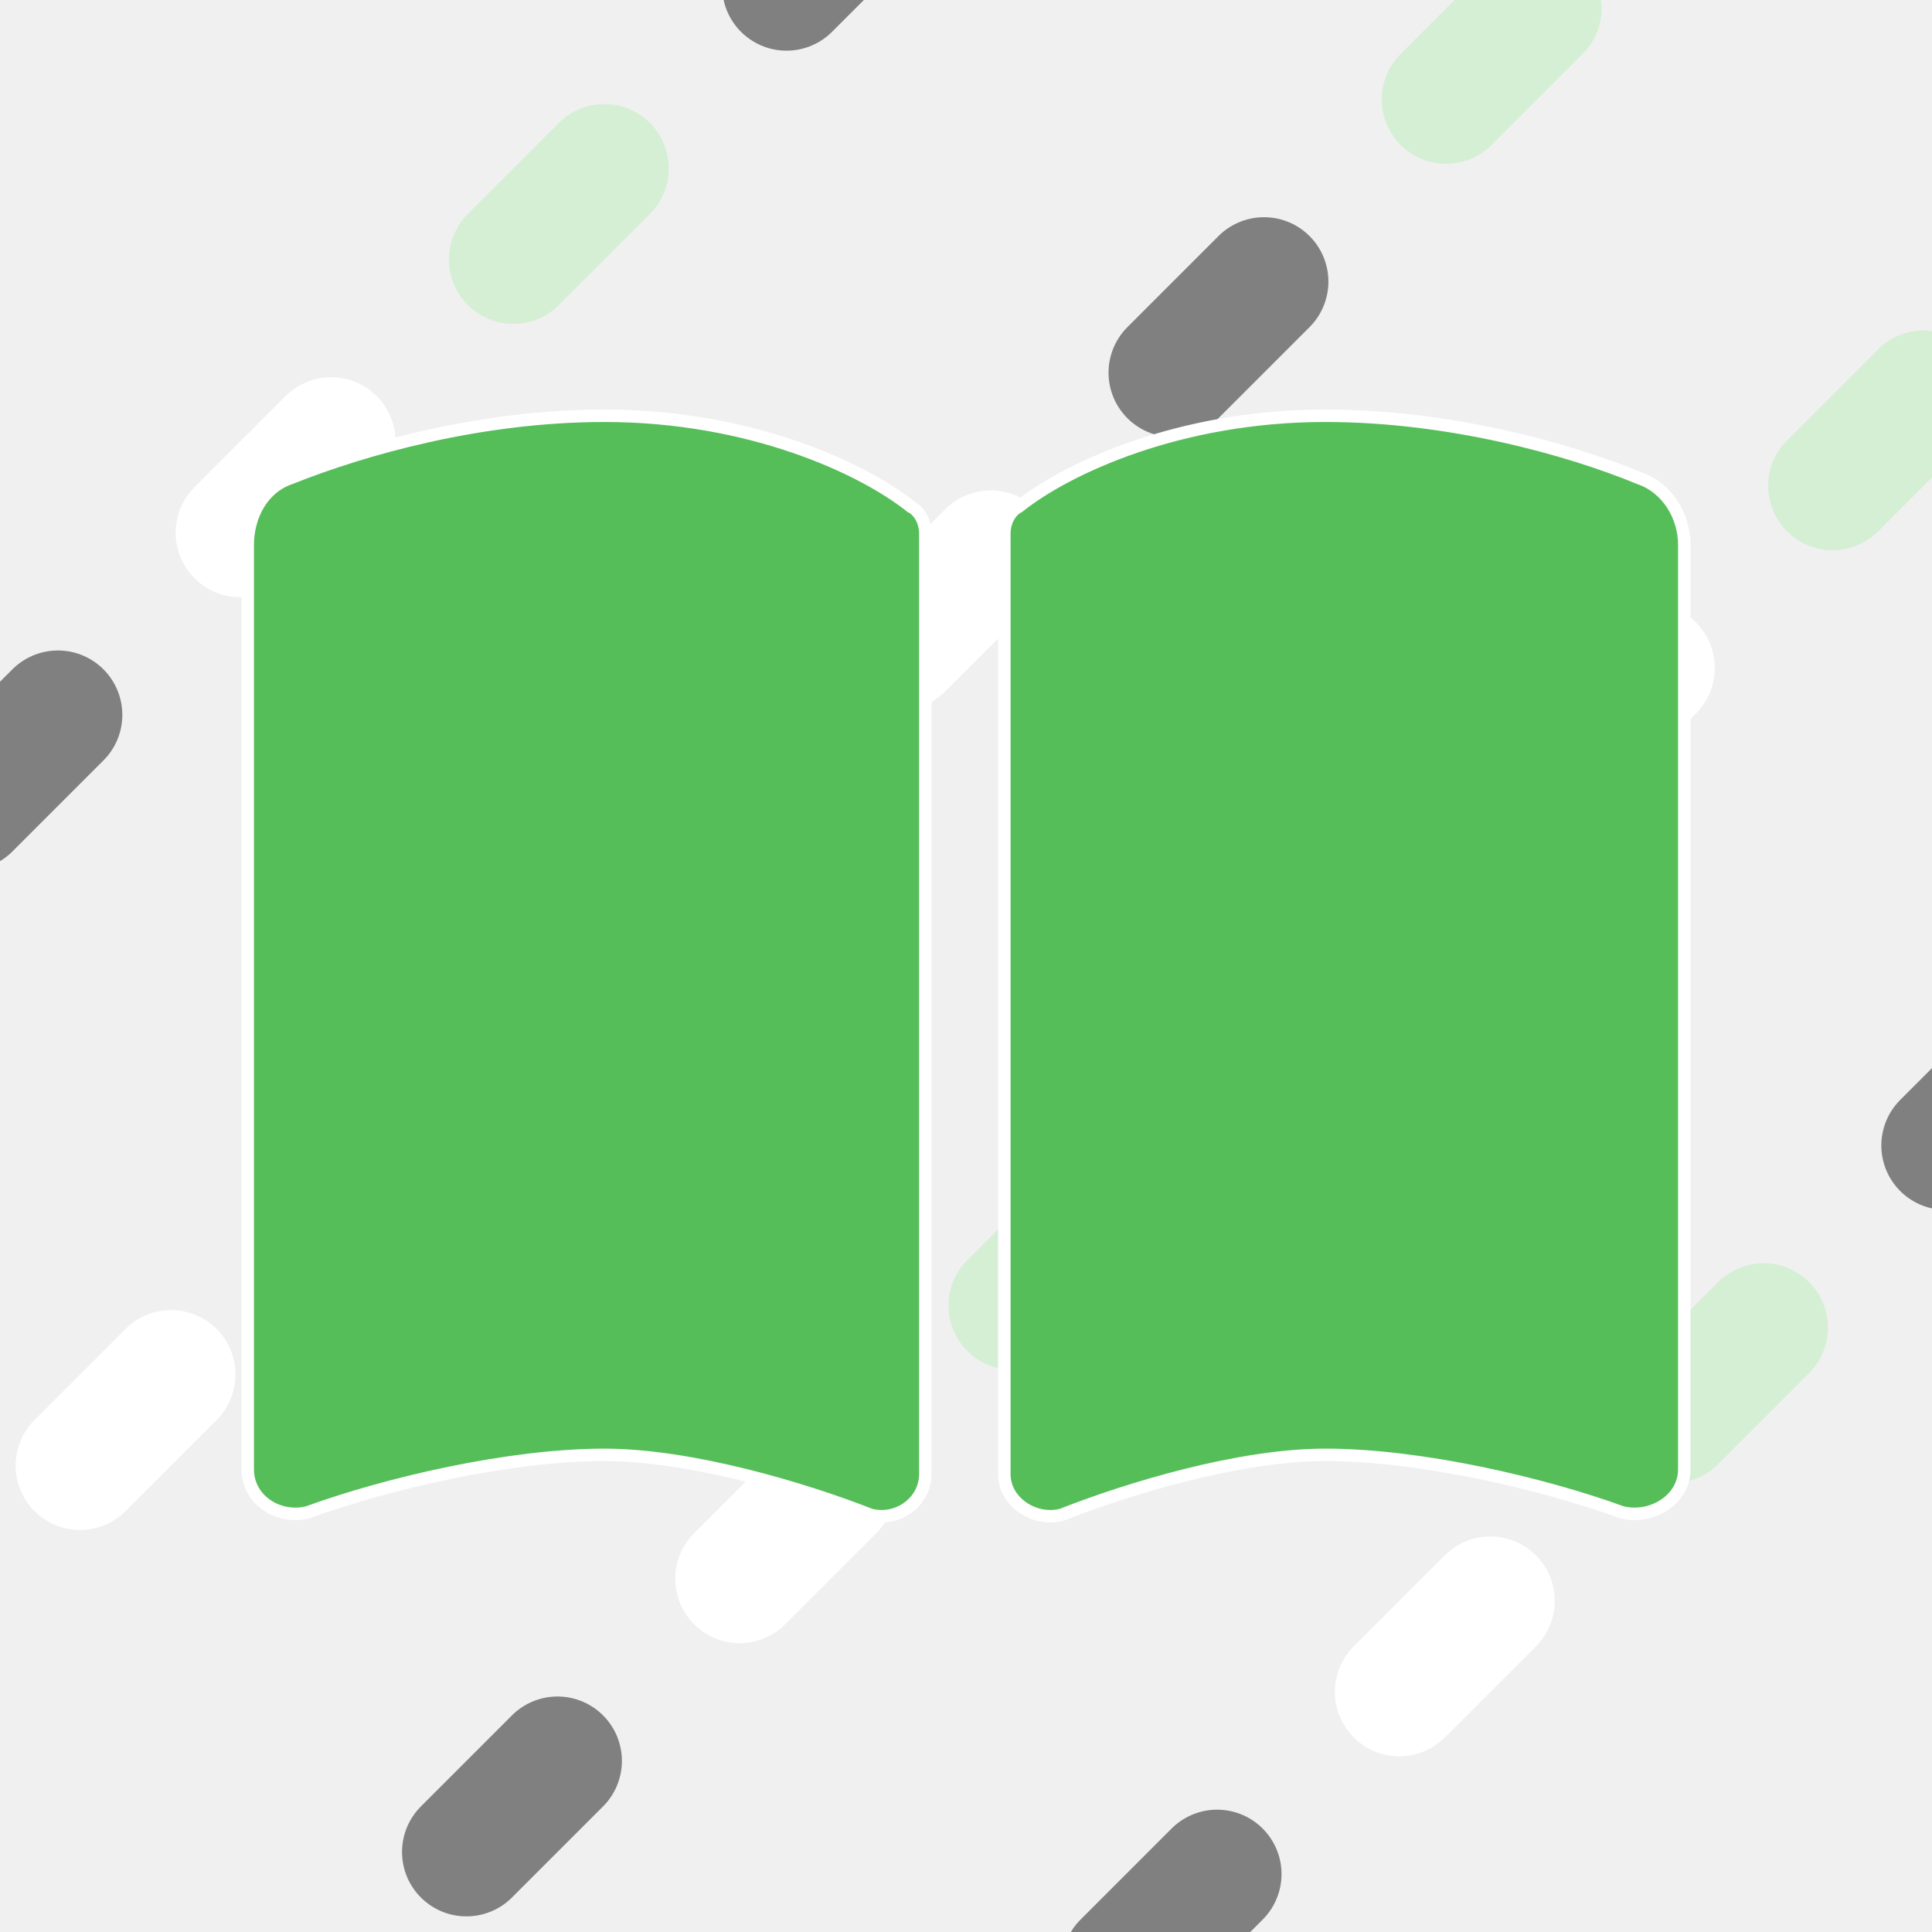
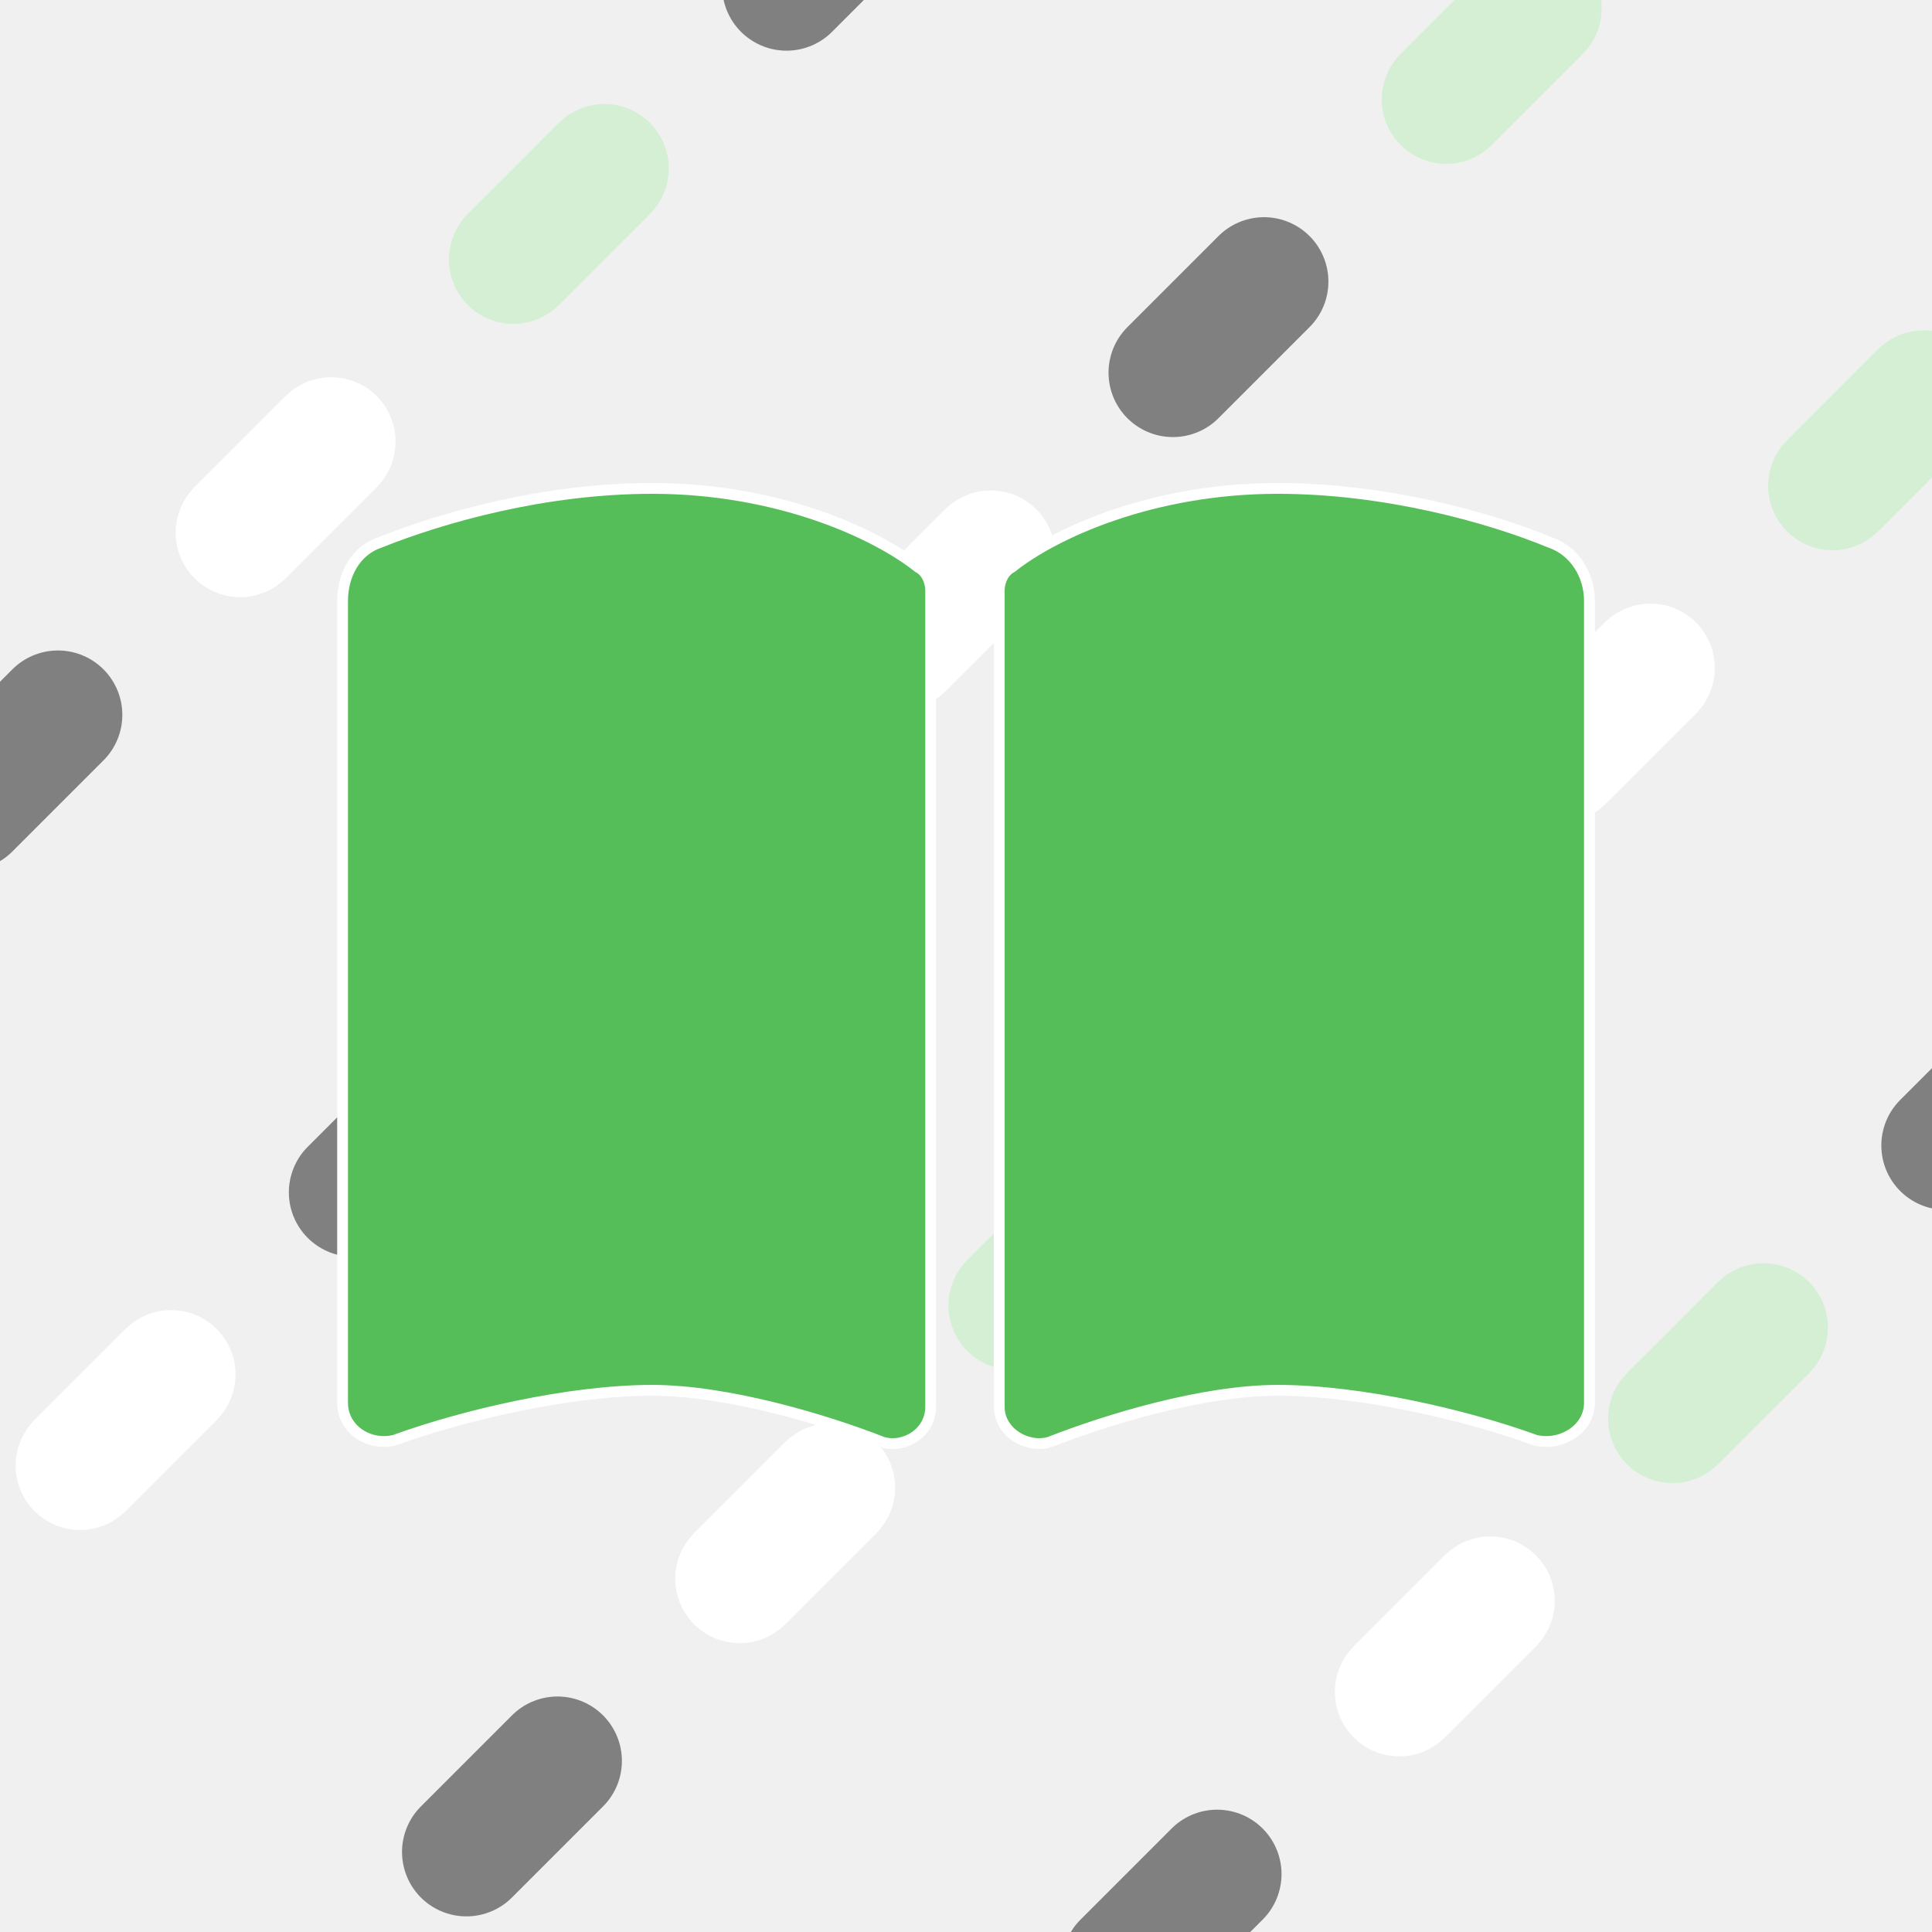
<svg xmlns="http://www.w3.org/2000/svg" width="3840" height="3840" version="1.1" viewBox="0 0 1016 1016" xml:space="preserve">
  <g fill="#55be59" stroke-linecap="round">
    <g stroke="#d5efd5">
      <path d="m-304.8 711.2 1016-1016" stroke-dasharray="67.733, 541.866" stroke-dashoffset="406.4" stroke-width="67.733" />
      <path d="m-101.6 914.4 1016-1016" stroke-dasharray="67.733,541.867" stroke-width="67.733" />
      <path d="m101.6 1117.6 1016-1016" stroke-dasharray="67.733, 541.867" stroke-width="67.733" />
      <path d="m304.8 1320.8 1016-1016" stroke-dasharray="67.733, 541.866" stroke-dashoffset="406.4" stroke-width="67.733" />
    </g>
    <g stroke="#808080">
      <path d="m-304.8 711.2 1016-1016" stroke-dasharray="67.733, 541.866" stroke-dashoffset="203.2" stroke-width="67.733" />
      <path d="m-101.6 914.4 1016-1016" stroke-dasharray="67.733,541.867" stroke-dashoffset="203.2" stroke-width="67.733" />
      <path d="m101.6 1117.6 1016-1016" stroke-dasharray="67.733, 541.866" stroke-dashoffset="406.4" stroke-width="67.733" />
      <path d="m304.8 1320.8 1016-1016" stroke-dasharray="67.733, 541.866" stroke-dashoffset="203.2" stroke-width="67.733" />
    </g>
  </g>
  <g fill="#55be59" stroke="#fff" stroke-linecap="round">
    <path d="m-304.8 711.2 1016-1016" stroke-dasharray="67.733, 541.866" stroke-width="67.733" />
    <path d="m-101.6 914.4 1016-1016" stroke-dasharray="67.733,541.867" stroke-dashoffset="406.4" stroke-width="67.733" />
    <path d="m101.6 1117.6 1016-1016" stroke-dasharray="67.733, 541.866" stroke-dashoffset="203.2" stroke-width="67.733" />
    <path d="m304.8 1320.8 1016-1016" stroke-dasharray="67.733, 541.866" stroke-width="67.733" />
  </g>
  <g>
-     <path d="m457.64 796.56c13.85 3.777 28.959-6.295 28.959-21.404v-494.82c0-5.036-2.518-11.332-7.554-13.85-25.182-20.145-84.359-47.845-161.16-47.845-65.472 0-127.17 17.627-164.94 32.736-15.109 5.036-22.663 20.145-22.663 35.254v486.01c0 16.368 16.368 26.441 31.477 22.663 41.55-15.109 105.76-30.218 156.13-30.218 45.327 0 104.5 17.627 139.76 31.477zm100.73 0c35.254-13.85 93.172-31.477 138.5-31.477 50.363 0 114.58 15.109 156.13 30.218 15.109 3.777 32.736-6.295 32.736-22.663v-486.01c0-15.109-8.814-30.218-23.923-35.254-36.513-15.109-99.468-32.736-164.94-32.736-76.804 0-135.98 27.7-161.16 47.845-5.036 2.518-7.554 8.814-7.554 13.85v494.82c0 15.109 16.368 25.182 30.218 21.404z" fill="#55be59" stroke="#fff" stroke-width="6.55" aria-label="" />
+     <path d="m464.29 758.46c12.021 3.279 25.135-5.464 25.135-18.578v-429.49c0-4.371-2.186-9.836-6.557-12.021-21.857-17.485-73.22-41.528-139.88-41.528-56.828 0-110.38 15.3-143.16 28.414-13.114 4.371-19.671 17.485-19.671 30.6v421.84c0 14.207 14.207 22.95 27.321 19.671 36.064-13.114 91.799-26.228 135.51-26.228 39.342 0 90.706 15.3 121.31 27.321zm87.427 0c30.6-12.021 80.87-27.321 120.21-27.321 43.714 0 99.449 13.114 135.51 26.228 13.114 3.279 28.414-5.464 28.414-19.671v-421.84c0-13.114-7.65-26.228-20.764-30.6-31.692-13.114-86.334-28.414-143.16-28.414-66.663 0-118.03 24.042-139.88 41.528-4.371 2.186-6.557 7.65-6.557 12.021v429.49c0 13.114 14.207 21.857 26.228 18.578z" fill="#55be59" stroke="#fff" stroke-width="5.686" aria-label="" />
  </g>
</svg>
